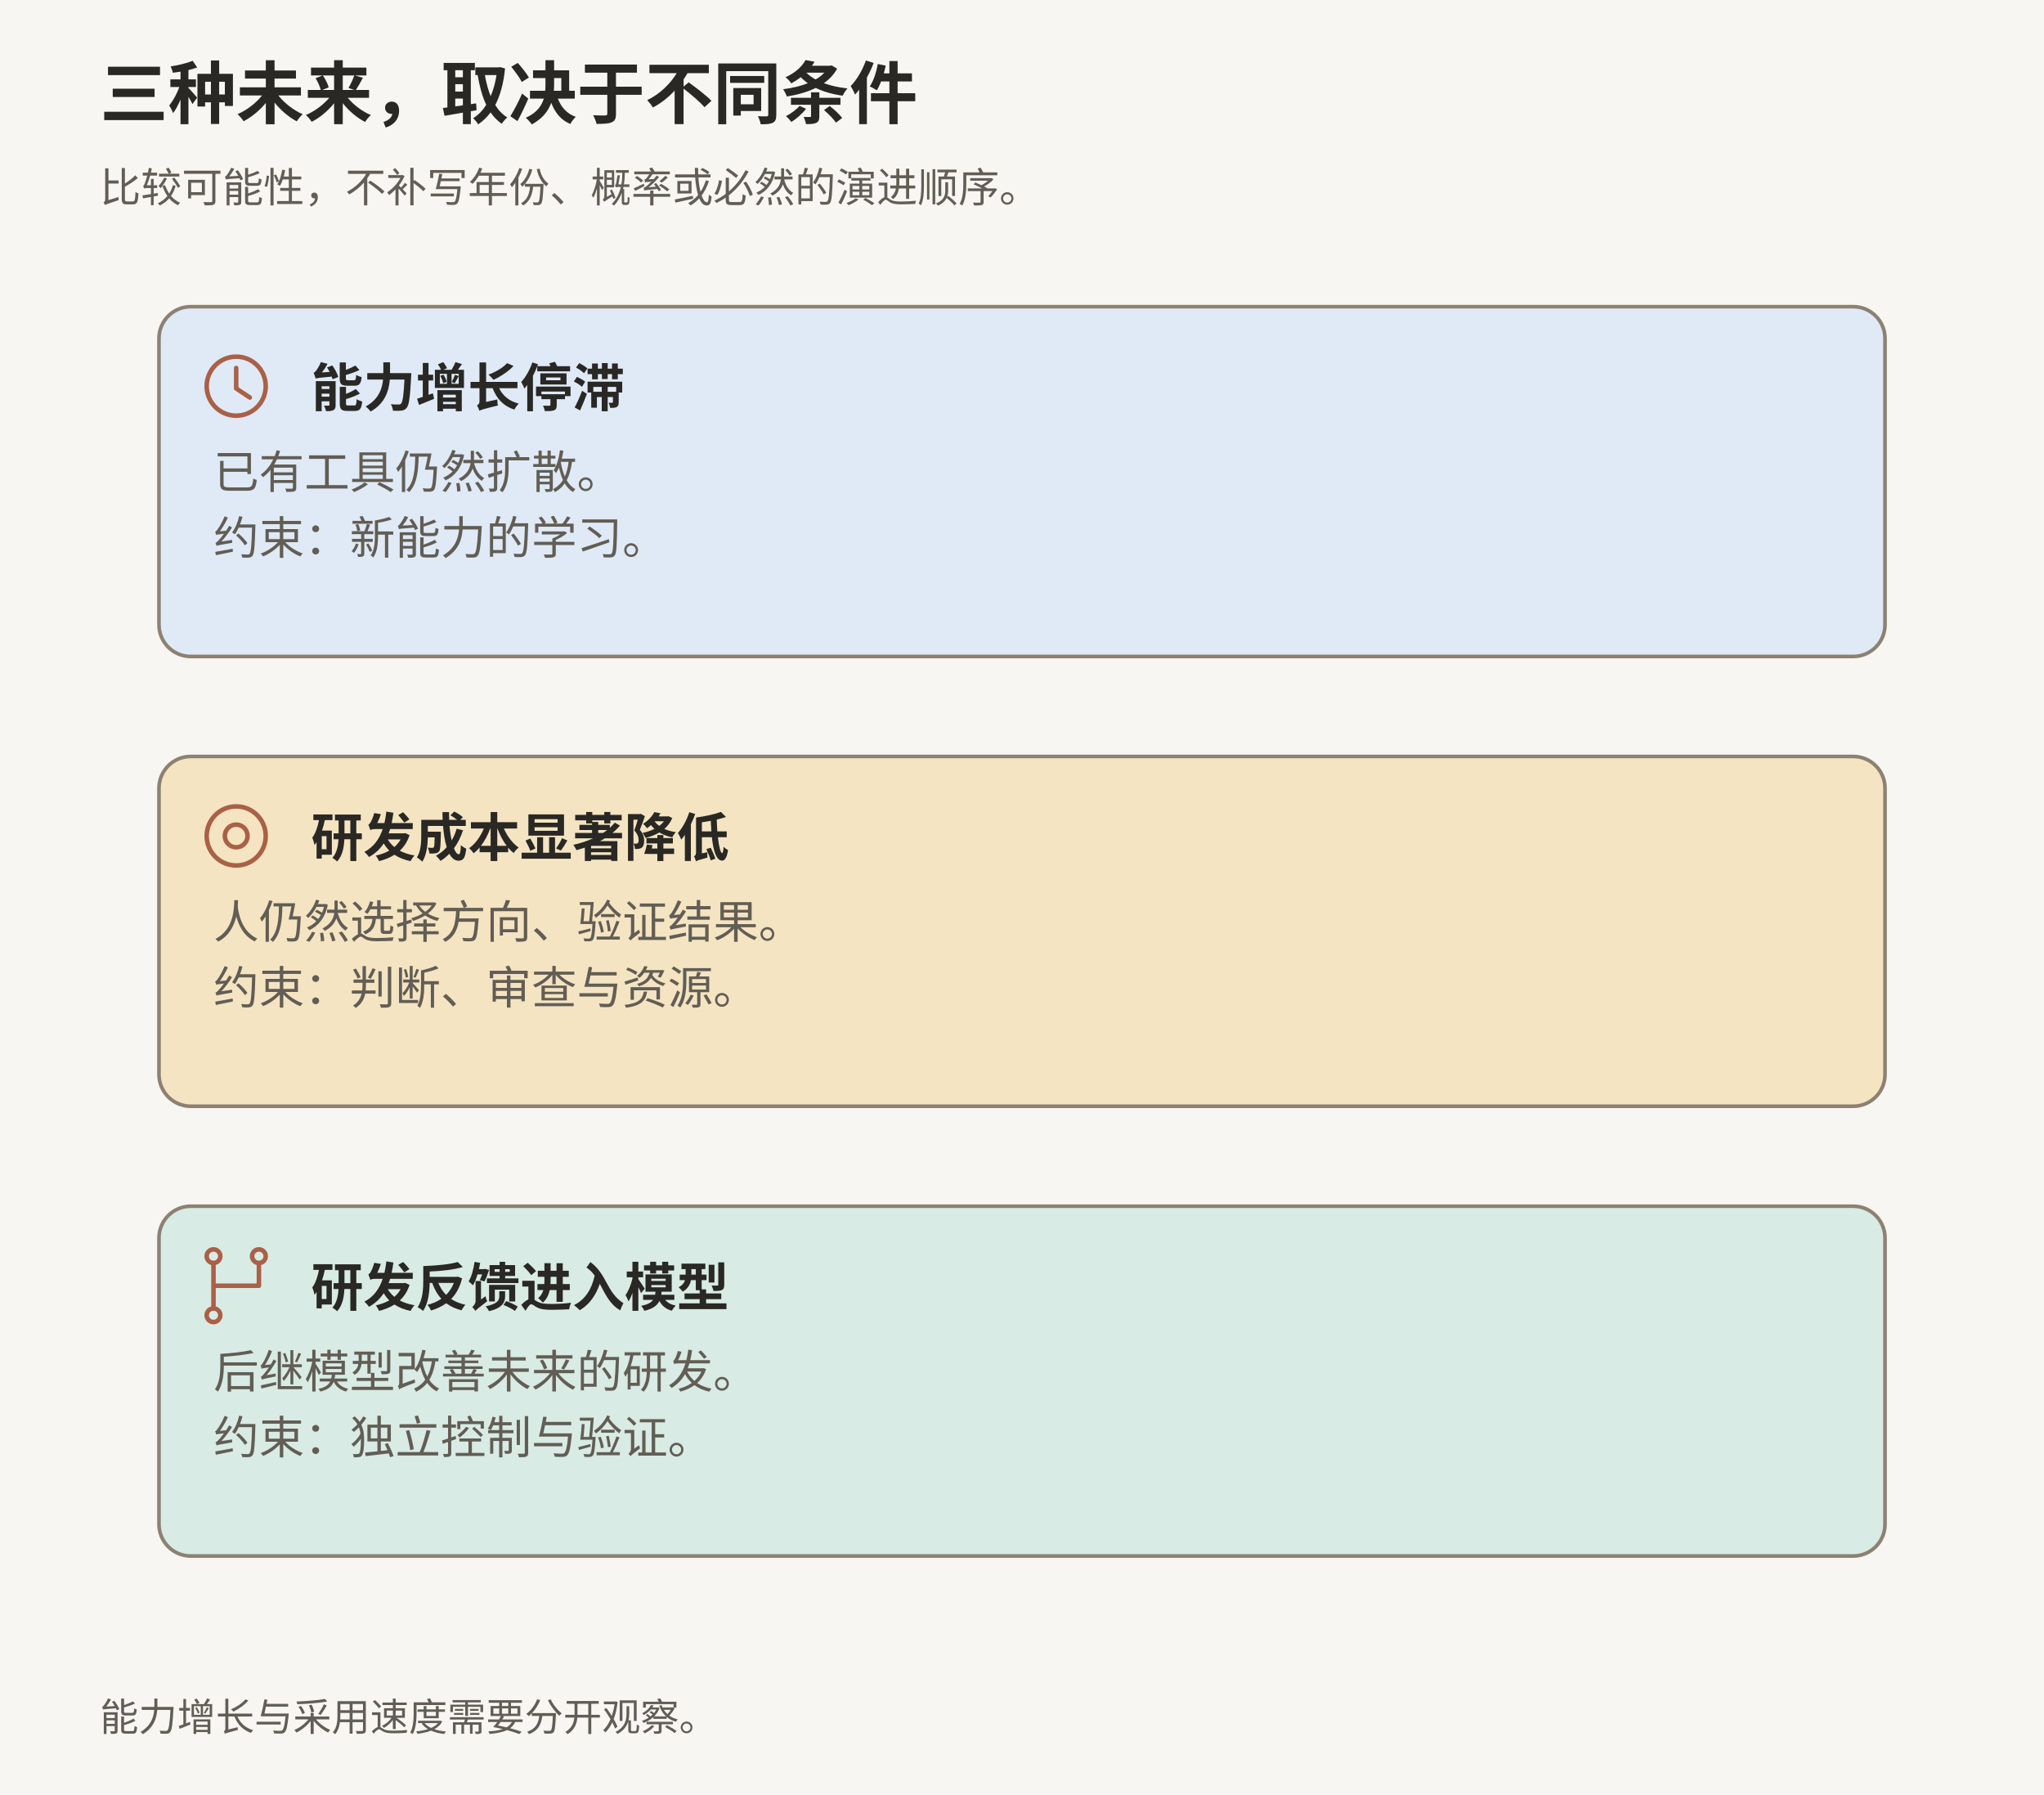
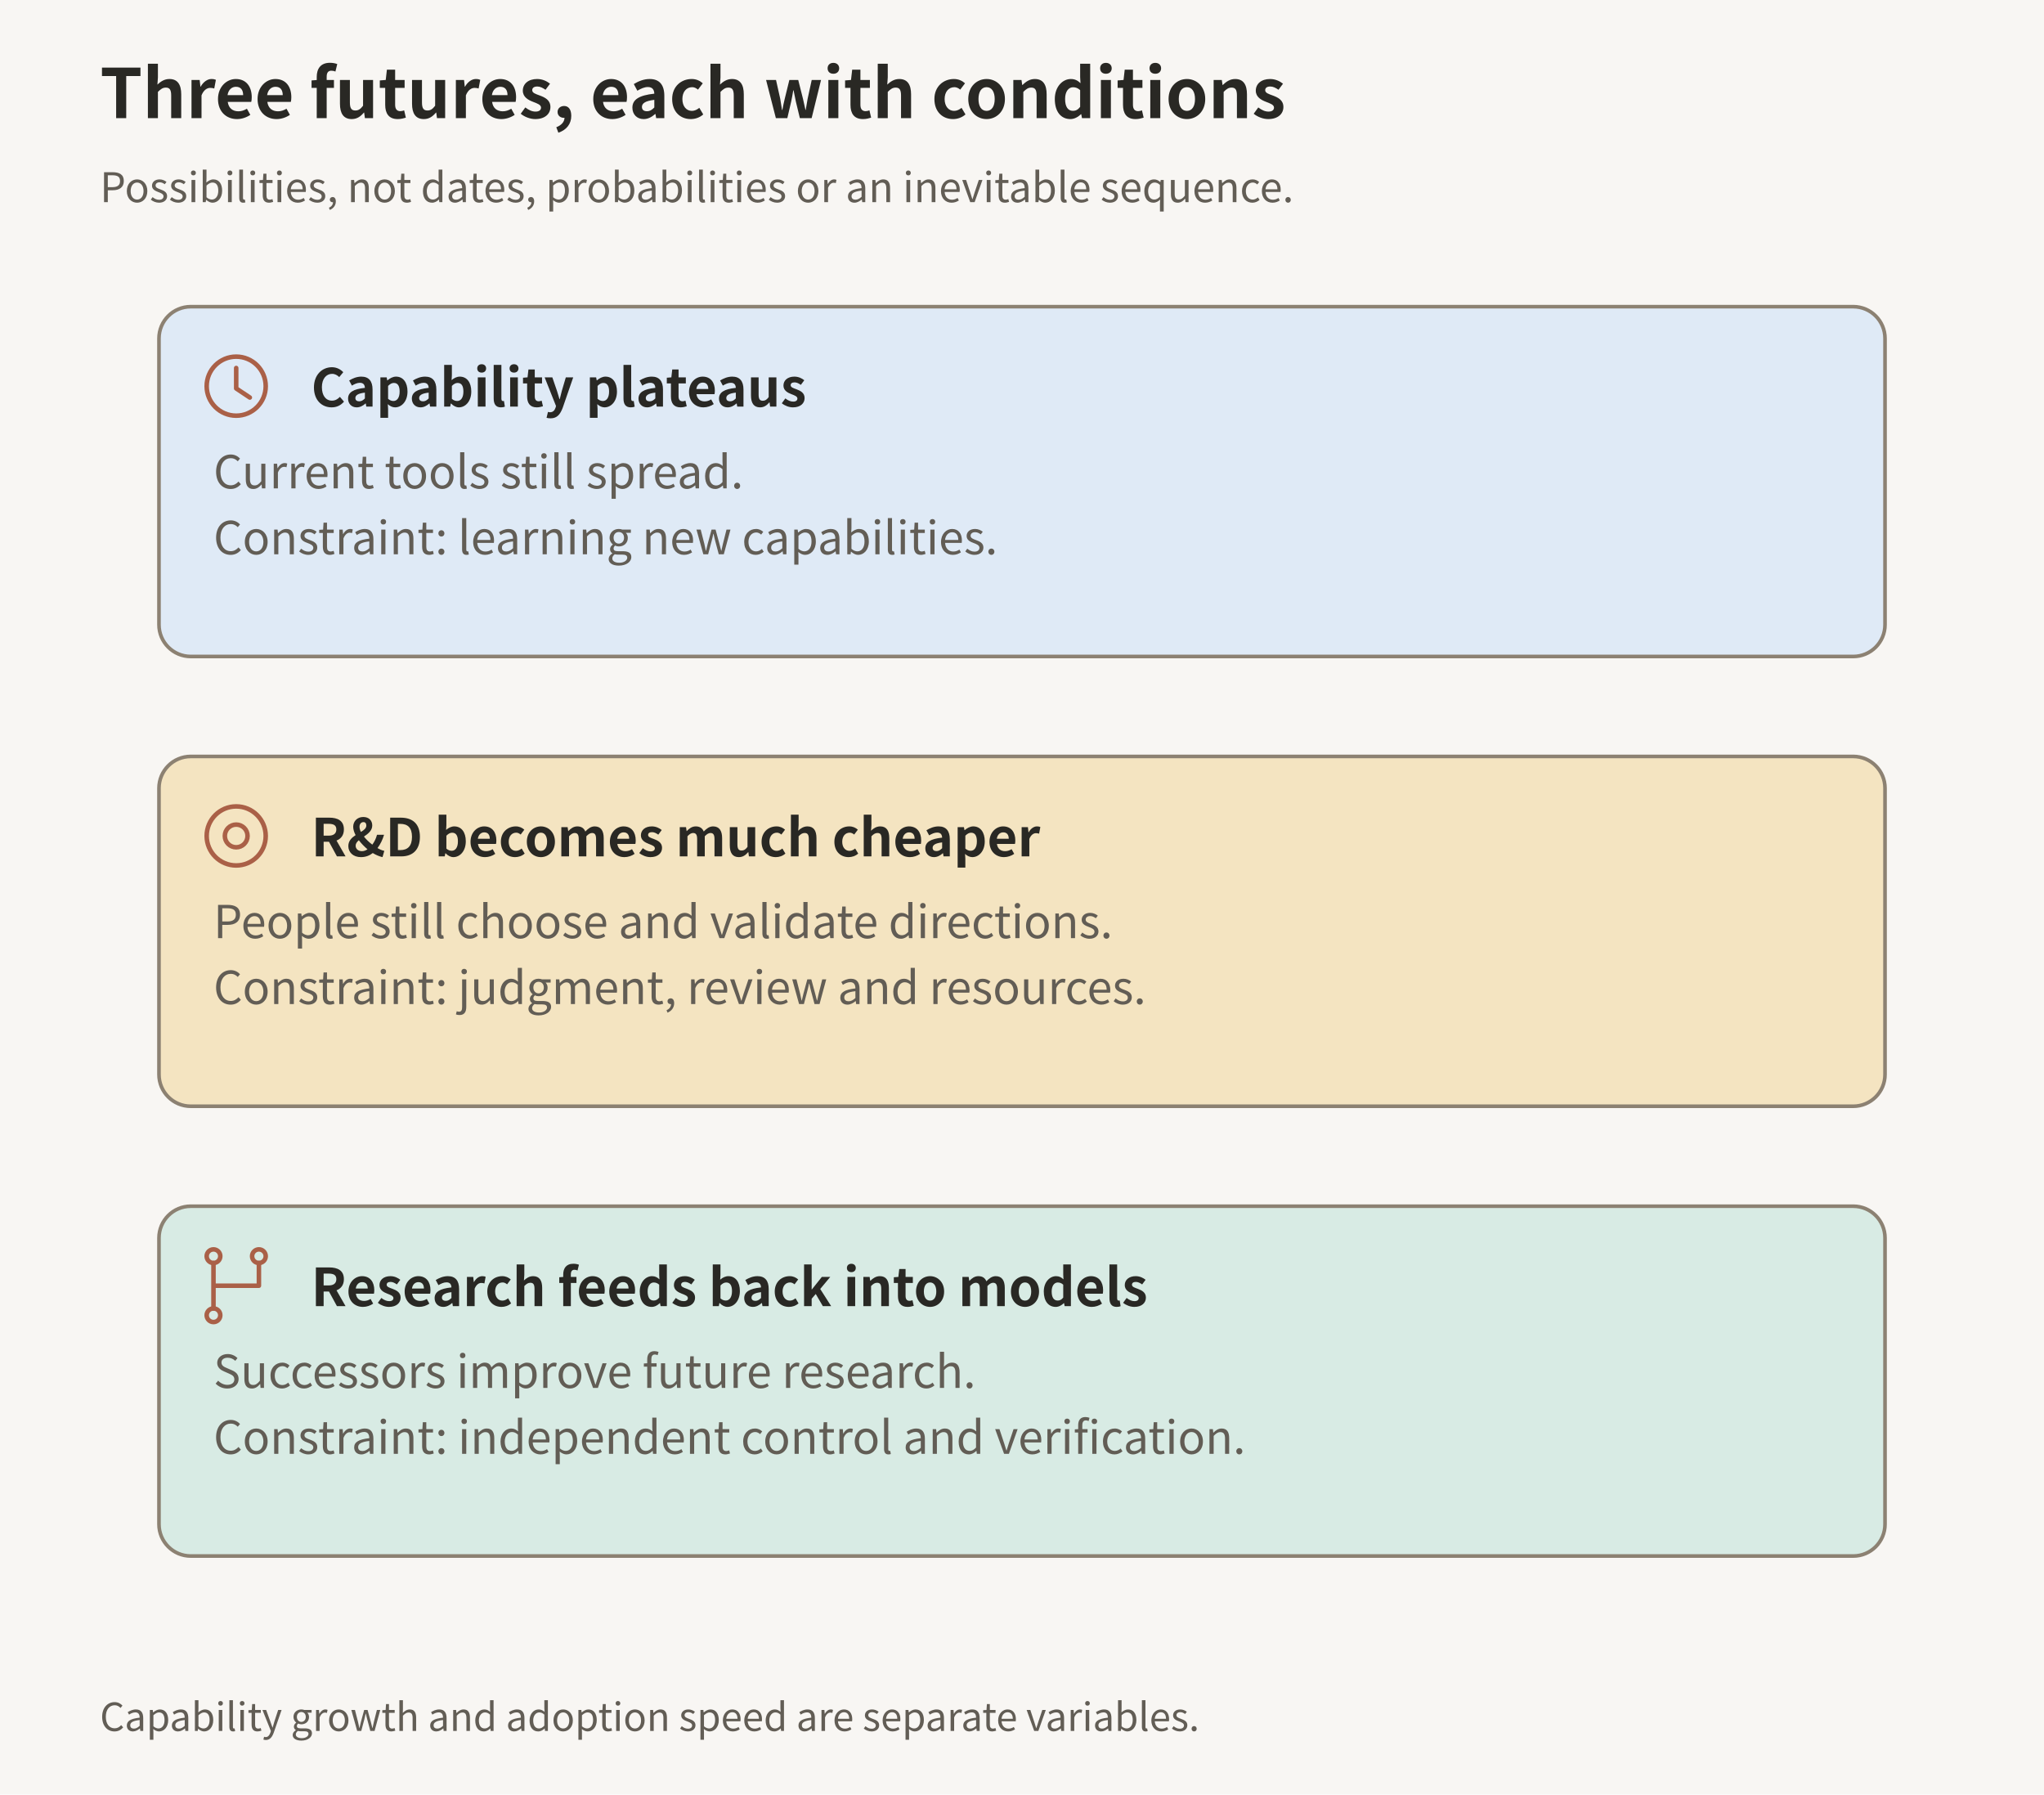
<svg xmlns="http://www.w3.org/2000/svg" width="900" height="790" viewBox="0 0 900 790" role="img" aria-labelledby="title desc" data-generator="fireworks-tech-graph" data-quality-profile="showcase" data-style="6">
  <style>text{font-family:"Hiragino Sans GB","PingFang SC","Noto Sans CJK SC","Microsoft YaHei",Arial,sans-serif}</style>
  <defs>
    <marker id="arrow" markerWidth="8" markerHeight="8" refX="7" refY="4" orient="auto" markerUnits="userSpaceOnUse">
      <path d="M0 0L8 4L0 8Z" fill="#796f62" />
    </marker>
  </defs>
  <rect data-graph-role="background" width="900" height="790" fill="#f8f6f3" />
-   <text x="44" y="52" font-size="30" fill="#292824" font-weight="600" text-anchor="start">三种未来，取决于不同条件</text>
-   <text x="44" y="89" font-size="18" fill="#625d55" font-weight="400" text-anchor="start">比较可能性，不补写年份、概率或必然的演进顺序。</text>
+   <text x="44" y="52" font-size="30" fill="#292824" font-weight="600" text-anchor="start">Three futures, each with conditions</text>
+   <text x="44" y="89" font-size="18" fill="#625d55" font-weight="400" text-anchor="start">Possibilities, not dates, probabilities or an inevitable sequence.</text>
  <g id="future0" data-graph-role="node" data-node-id="future0" data-graph-bounds="70,135,830,289">
    <rect x="70" y="135" width="760" height="154" rx="14" fill="#dfeaf6" stroke="#8c8172" stroke-width="1.6" />
    <g data-graph-role="decoration">
      <circle cx="104" cy="170" r="13" fill="none" stroke="#aa6047" stroke-width="2" stroke-linecap="round" stroke-linejoin="round" />
      <path d="M104 162v9l6 4" fill="none" stroke="#aa6047" stroke-width="2" stroke-linecap="round" stroke-linejoin="round" />
    </g>
-     <text x="137" y="179" font-size="23" fill="#292824" font-weight="600" text-anchor="start">能力增长停滞</text>
-     <text x="94" y="215" font-size="20" fill="#625d55" font-weight="400" text-anchor="start">已有工具仍然扩散。</text>
-     <text x="94" y="244" font-size="20" fill="#625d55" font-weight="400" text-anchor="start">约束：新能力的学习。</text>
+     <text x="137" y="179" font-size="23" fill="#292824" font-weight="600" text-anchor="start">Capability plateaus</text>
+     <text x="94" y="215" font-size="20" fill="#625d55" font-weight="400" text-anchor="start">Current tools still spread.</text>
+     <text x="94" y="244" font-size="20" fill="#625d55" font-weight="400" text-anchor="start">Constraint: learning new capabilities.</text>
  </g>
  <g id="future1" data-graph-role="node" data-node-id="future1" data-graph-bounds="70,333,830,487">
    <rect x="70" y="333" width="760" height="154" rx="14" fill="#f4e4c1" stroke="#8c8172" stroke-width="1.6" />
    <g data-graph-role="decoration">
      <circle cx="104" cy="368" r="13" fill="none" stroke="#aa6047" stroke-width="2" stroke-linecap="round" stroke-linejoin="round" />
      <circle cx="104" cy="368" r="5" fill="none" stroke="#aa6047" stroke-width="2" stroke-linecap="round" stroke-linejoin="round" />
    </g>
-     <text x="137" y="377" font-size="23" fill="#292824" font-weight="600" text-anchor="start">研发成本显著降低</text>
-     <text x="94" y="413" font-size="20" fill="#625d55" font-weight="400" text-anchor="start">人仍然选择方向、验证结果。</text>
-     <text x="94" y="442" font-size="20" fill="#625d55" font-weight="400" text-anchor="start">约束：判断、审查与资源。</text>
+     <text x="137" y="377" font-size="23" fill="#292824" font-weight="600" text-anchor="start">R&amp;D becomes much cheaper</text>
+     <text x="94" y="413" font-size="20" fill="#625d55" font-weight="400" text-anchor="start">People still choose and validate directions.</text>
+     <text x="94" y="442" font-size="20" fill="#625d55" font-weight="400" text-anchor="start">Constraint: judgment, review and resources.</text>
  </g>
  <g id="future2" data-graph-role="node" data-node-id="future2" data-graph-bounds="70,531,830,685">
    <rect x="70" y="531" width="760" height="154" rx="14" fill="#d8ebe4" stroke="#8c8172" stroke-width="1.6" />
    <g data-graph-role="decoration">
      <path d="M94 556v20 M94 566h20v-10" fill="none" stroke="#aa6047" stroke-width="2" stroke-linecap="round" stroke-linejoin="round" />
      <circle cx="94" cy="553" r="3" fill="none" stroke="#aa6047" stroke-width="2" stroke-linecap="round" stroke-linejoin="round" />
      <circle cx="94" cy="579" r="3" fill="none" stroke="#aa6047" stroke-width="2" stroke-linecap="round" stroke-linejoin="round" />
      <circle cx="114" cy="553" r="3" fill="none" stroke="#aa6047" stroke-width="2" stroke-linecap="round" stroke-linejoin="round" />
    </g>
-     <text x="137" y="575" font-size="23" fill="#292824" font-weight="600" text-anchor="start">研发反馈进入模型</text>
-     <text x="94" y="611" font-size="20" fill="#625d55" font-weight="400" text-anchor="start">后继模型改善未来的研发。</text>
-     <text x="94" y="640" font-size="20" fill="#625d55" font-weight="400" text-anchor="start">约束：独立控制与验证。</text>
+     <text x="137" y="575" font-size="23" fill="#292824" font-weight="600" text-anchor="start">Research feeds back into models</text>
+     <text x="94" y="611" font-size="20" fill="#625d55" font-weight="400" text-anchor="start">Successors improve future research.</text>
+     <text x="94" y="640" font-size="20" fill="#625d55" font-weight="400" text-anchor="start">Constraint: independent control and verification.</text>
  </g>
-   <text x="44" y="762" font-size="17" fill="#625d55" font-weight="400" text-anchor="start">能力增长与采用速度需要分开观察。</text>
+   <text x="44" y="762" font-size="17" fill="#625d55" font-weight="400" text-anchor="start">Capability growth and adoption speed are separate variables.</text>
</svg>
